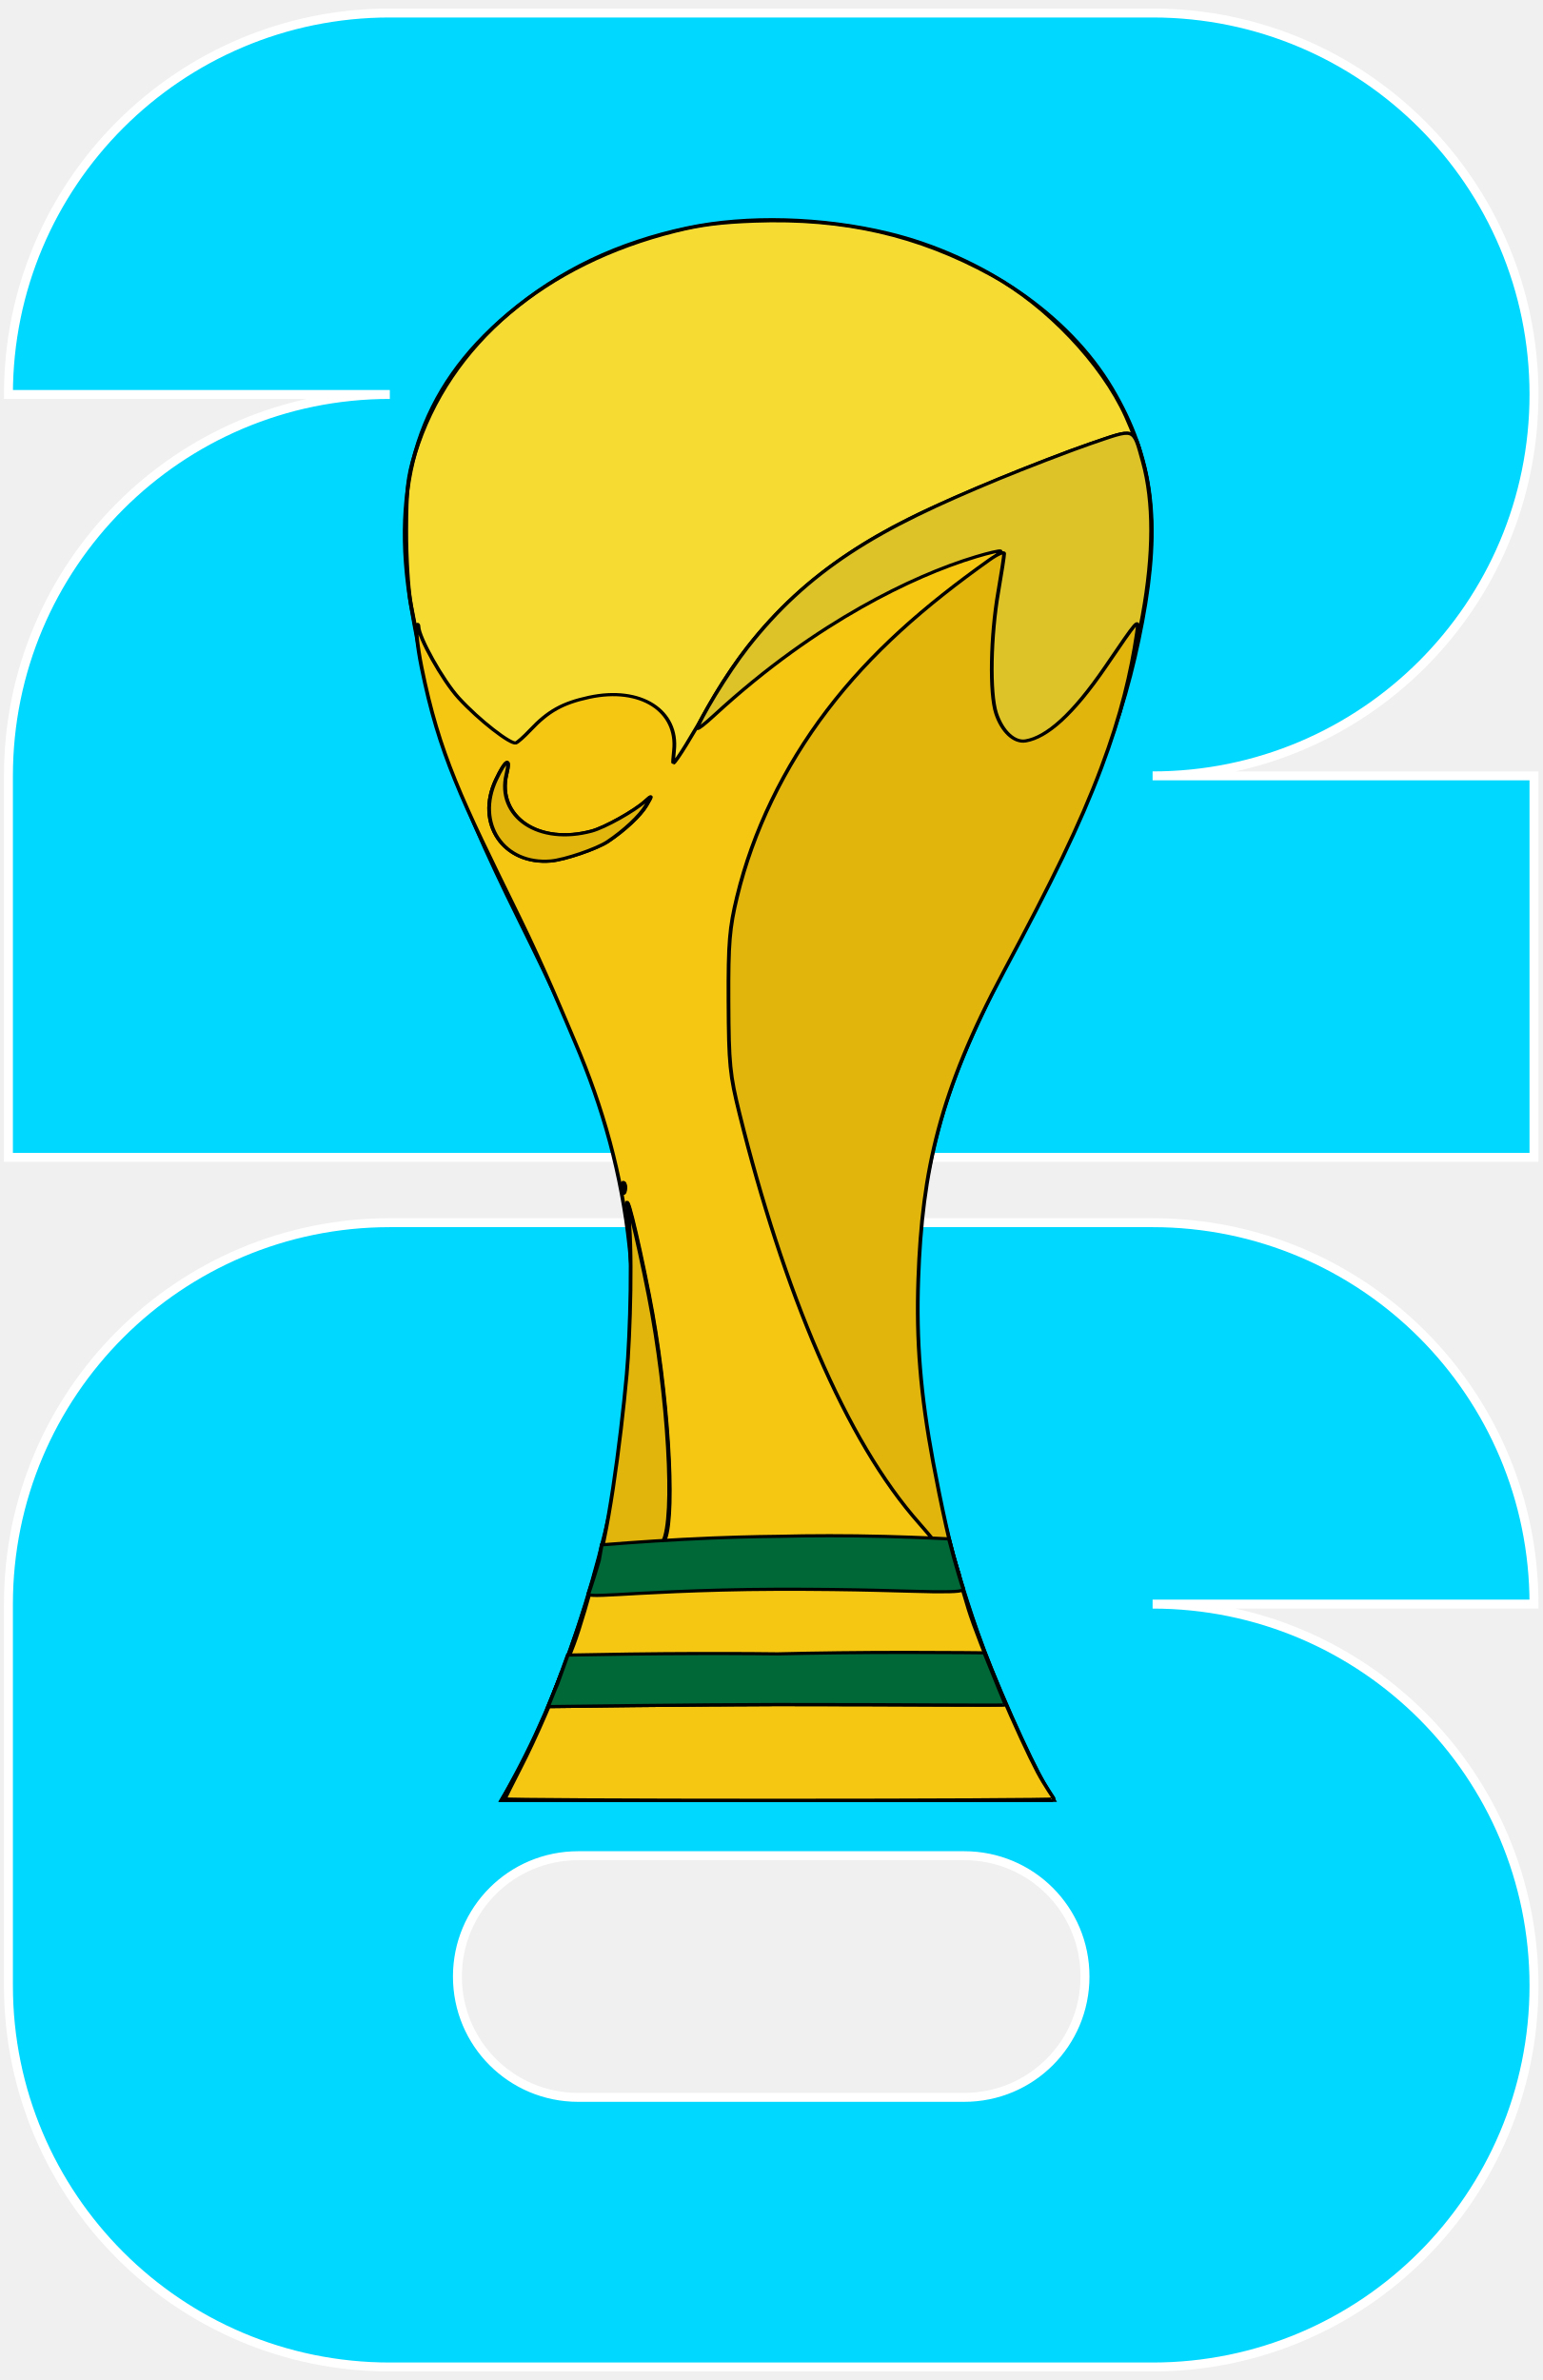
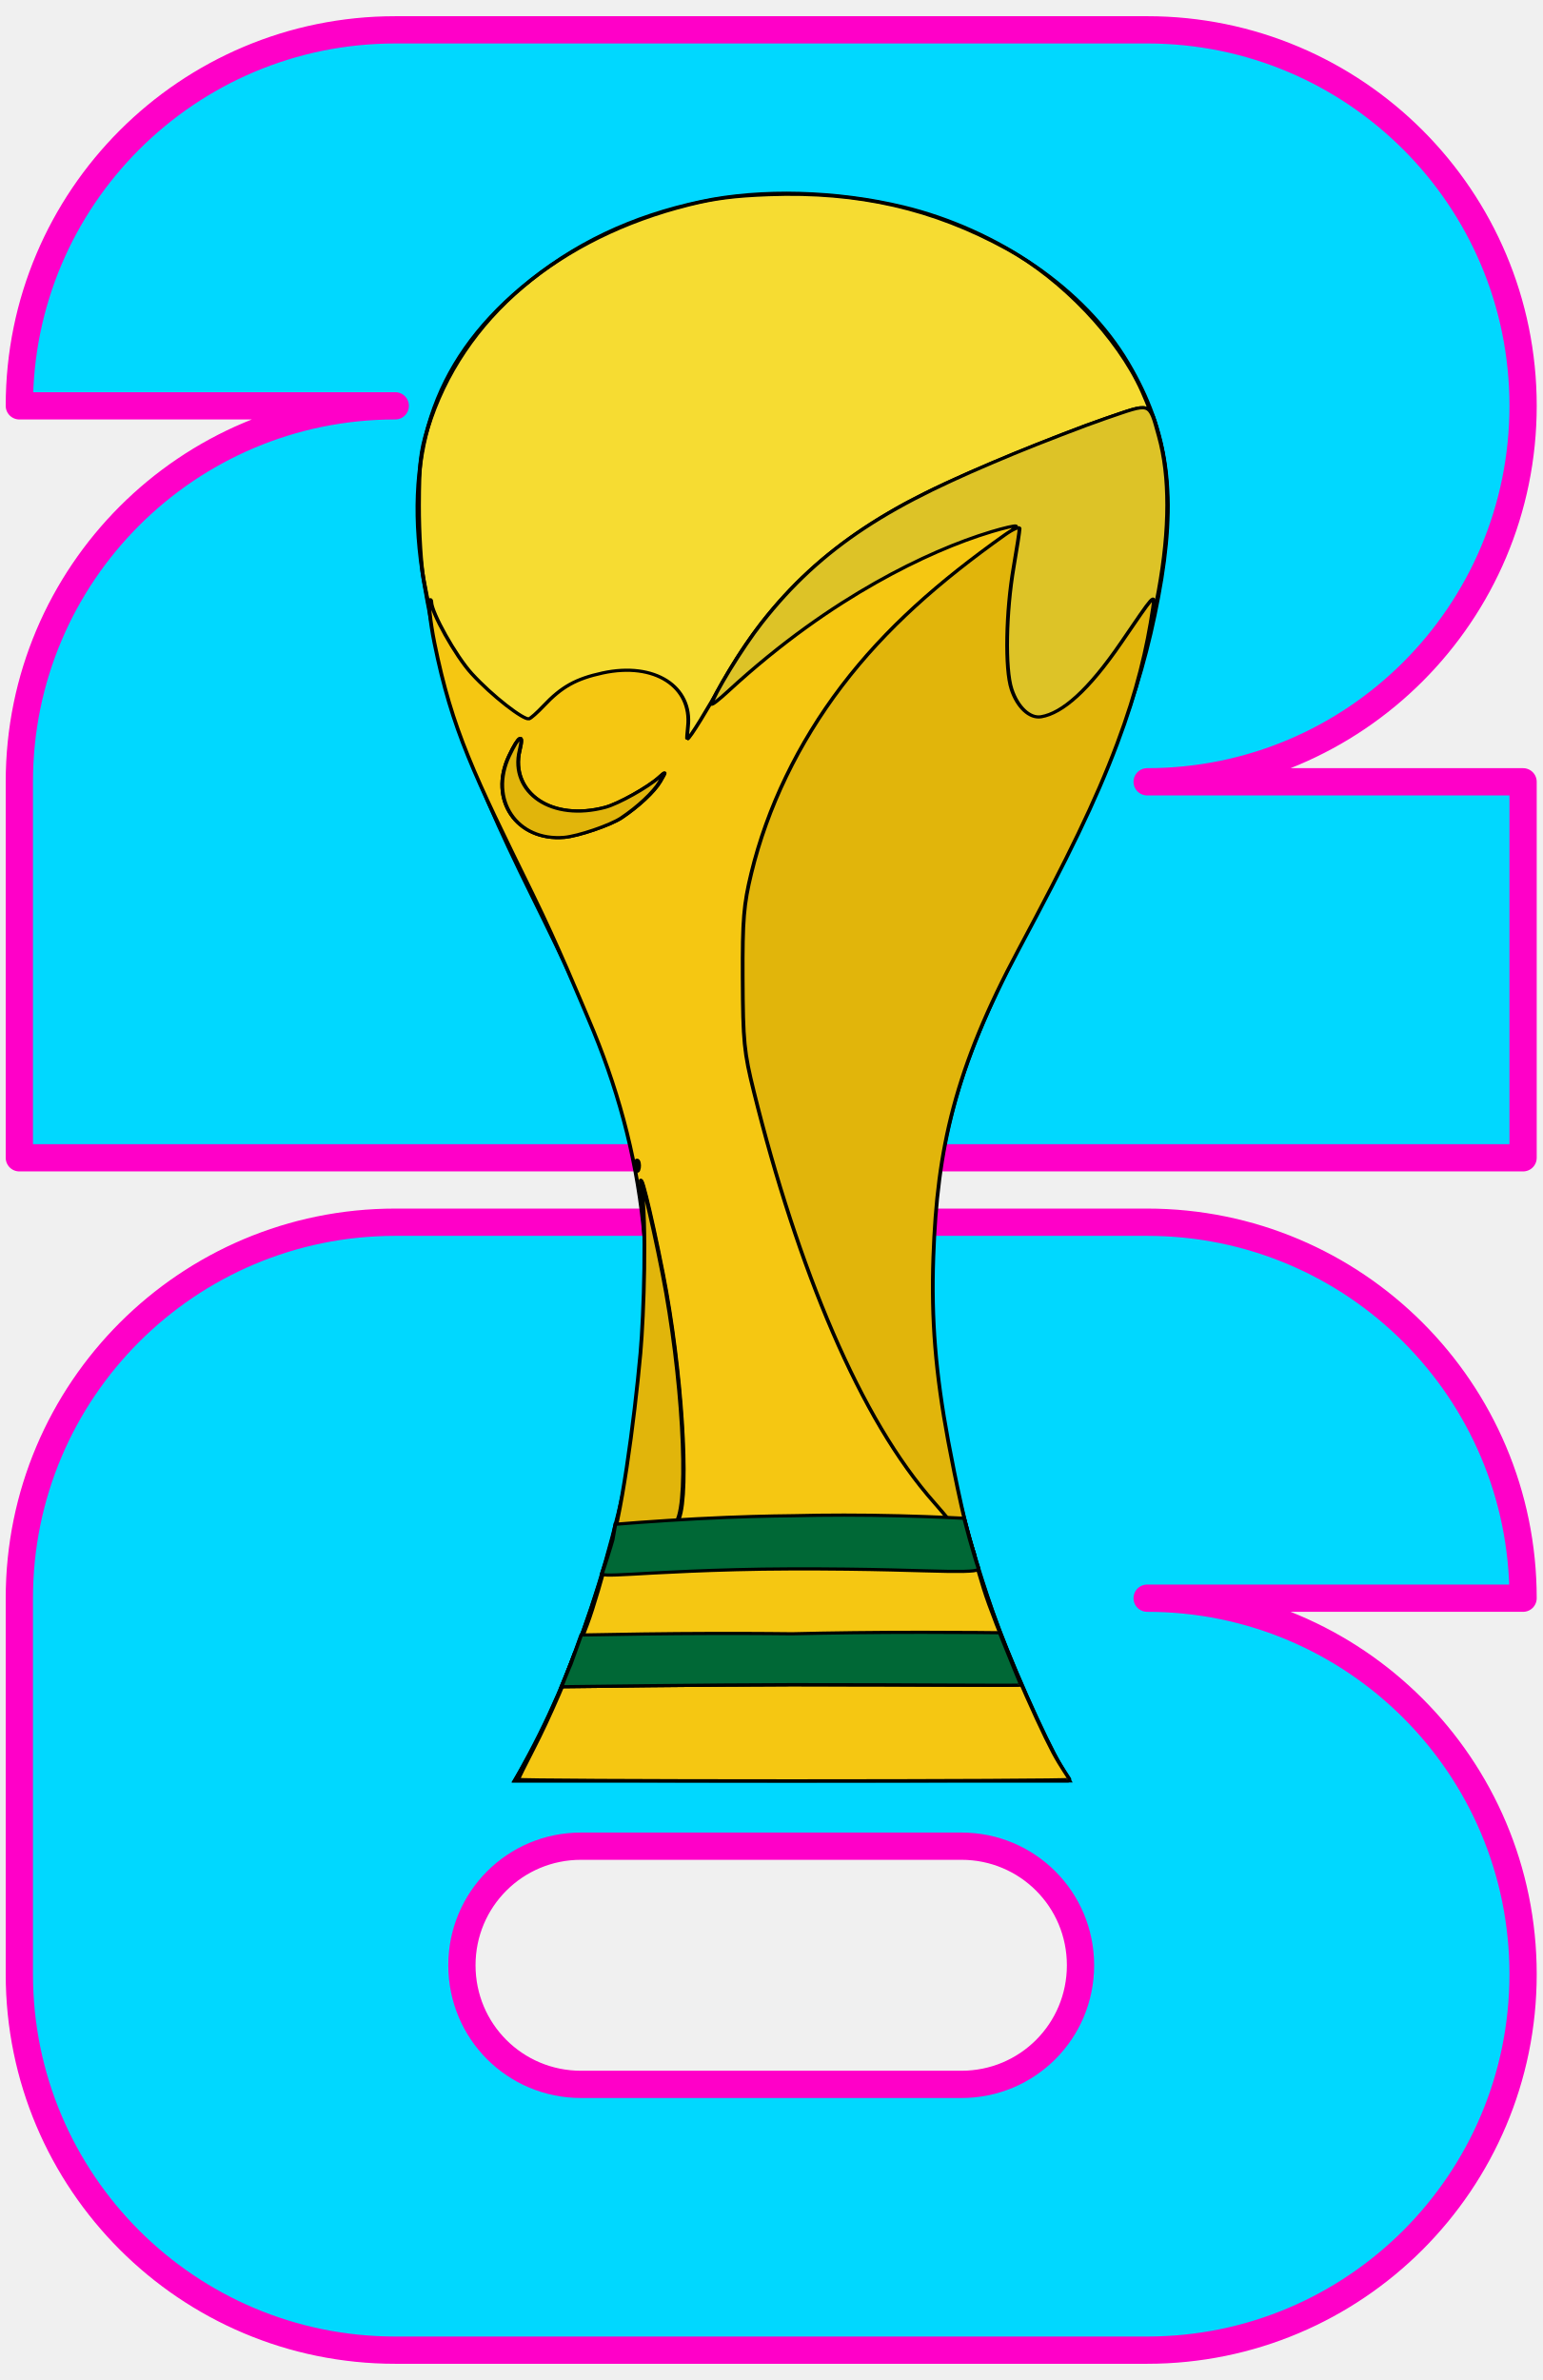
<svg xmlns="http://www.w3.org/2000/svg" version="1.1" id="svg606" width="454.573" height="701.333" viewBox="0 0 454.573 701.333">
  <defs id="defs610">
    <clipPath clipPathUnits="userSpaceOnUse" id="clipPath622">
      <path d="M 0,295.739 H 228.526 V 0 H 0 Z" id="path620" />
    </clipPath>
  </defs>
-   <g id="g614" transform="matrix(2.637506,0,0,-2.637506,-74.08165,740.6726)">
+   <g id="g614" transform="matrix(2.649249,0,0,-2.649249,-71.18339,735.8807)">
    <g id="g616" style="display:inline;stroke-width:1;stroke-dasharray:none">
      <g id="g618" clip-path="url(#clipPath622)" style="display:inline;stroke-width:1;stroke-dasharray:none">
        <g id="g624" transform="translate(156.8791,144.2182)" style="stroke:#ffffff;stroke-width:1;stroke-dasharray:none;stroke-opacity:1">
-           <path id="path626" style="fill:#00d8ff;fill-rule:nonzero;stroke:#ffffff;stroke-width:1;stroke-dasharray:none;stroke-opacity:1;fill-opacity:1" d="M -85.232 135.151 C -108.77 135.151 -127.849 116.071 -127.849 92.535 L -85.232 92.535 C -108.77 92.535 -127.849 73.456 -127.849 49.919 L -127.849 7.302 L 42.616 7.302 L 42.616 49.919 L -0 49.919 C 23.537 49.919 42.616 68.999 42.616 92.535 C 42.616 116.071 23.537 135.151 -0 135.151 L -85.232 135.151 z M -85.232 -0 C -108.77 -0 -127.849 -19.08 -127.849 -42.616 L -127.849 -85.232 C -127.849 -108.769 -108.77 -127.849 -85.232 -127.849 L -0 -127.849 C 23.537 -127.849 42.616 -108.769 42.616 -85.232 C 42.616 -61.696 23.537 -42.616 -0 -42.616 L 42.616 -42.616 C 42.616 -19.08 23.537 -0 -0 -0 L -85.232 -0 z M -64.179 -70.724 L -21.054 -70.724 C -13.575 -70.724 -7.554 -76.745 -7.554 -84.224 C -7.554 -91.703 -13.575 -97.724 -21.054 -97.724 L -64.179 -97.724 C -71.658 -97.724 -77.679 -91.703 -77.679 -84.224 C -77.679 -76.745 -71.658 -70.724 -64.179 -70.724 z " />
+           <path id="path626" style="fill:#00d8ff;fill-opacity:1;fill-rule:nonzero;stroke:#ff00c8;stroke-width:3.033;stroke-linecap:round;stroke-linejoin:round;stroke-dasharray:none;stroke-opacity:1;paint-order:fill markers stroke" d="m -86.037,130.232 c -23.099,0 -41.821,-18.724 -41.821,-41.821 h 41.821 c -23.099,0 -41.821,-18.723 -41.821,-41.821 V 4.769 H 39.424 V 46.591 H -2.396 c 23.098,0 41.821,18.724 41.821,41.821 0,23.097 -18.723,41.821 -41.821,41.821 z m 0,-132.628 c -23.099,0 -41.821,-18.723 -41.821,-41.82 v -41.821 c 0,-23.098 18.723,-41.821 41.821,-41.821 h 83.64 c 23.098,0 41.821,18.724 41.821,41.821 0,23.097 -18.723,41.821 -41.821,41.821 H 39.424 c 0,23.097 -18.723,41.82 -41.821,41.82 z m 20.66,-69.404 h 42.32 c 7.339,0 13.248,-5.908 13.248,-13.248 0,-7.339 -5.908,-13.248 -13.248,-13.248 h -42.32 c -7.339,0 -13.248,5.908 -13.248,13.248 0,7.339 5.909,13.248 13.248,13.248 z" />
        </g>
      </g>
    </g>
    <g id="g1" transform="matrix(0.3908791,0,0,-0.3633258,79.7612,225.2189)" style="stroke:#000000;stroke-opacity:1">
      <g id="g100501" transform="matrix(1.067188,0,0,0.9736831,-17.6902,-86.27694)" style="stroke:#000000;stroke-opacity:1">
        <path style="display:none;fill:#f6e79c;stroke:#000000;stroke-opacity:1" d="m 27.322,498.749 c 0.295,-0.688 2.539,-5.754 4.974,-11.341 13.338,-30.606 22.644,-66.633 27.524,-103.737 1.155,-8.786 1.605,-24.517 1.446,-39.828 C 61.106,328.507 60.34,313.716 59.021,306.273 56.76,293.502 54.264,282.896 50.163,270.331 45.896,257.259 40.486,243.721 31.784,222.984 25.485,207.975 19.674,193.165 17.544,186.923 8.297,159.815 2.765,132.352 1.037,108.011 -0.37,88.193 1.761,74.697 9.516,57.798 18.595,38.015 33.425,22.845 51.325,12.962 69.176,3.105 90.02,-1.501 111.134,0.949 c 21.835,2.534 41.533,11.069 56.671,23.945 15.299,13.013 26.308,30.776 31.55,52.206 1.768,7.227 1.976,10.635 1.59,25.829 -0.315,12.428 -1.158,22.481 -3.11,33.172 -1.945,10.656 -5.019,22.072 -9.773,36.766 -2.241,6.928 -6.466,18.011 -11.75,30.904 -5.122,12.499 -11.371,27.017 -16.831,39.465 -10.818,24.663 -16.875,47.515 -19.878,73.628 -0.898,7.812 -1.054,21.06 -0.628,34.718 0.427,13.666 1.433,27.667 2.852,36.739 2.594,16.58 6.314,33.915 10.821,50.325 4.534,16.511 9.763,31.738 15.538,45.18 3.266,7.602 6.181,14.237 6.481,14.925 0.433,0.995 -14.673,1.251 -73.669,1.251 -58.99,0 -74.104,-0.256 -73.678,-1.251" id="path100507" />
        <path style="display:inline;fill:#f6dc32;fill-opacity:1;stroke:#000000;stroke-opacity:1" d="m 30.97,491.509 c 7.169,-15.809 13.391,-33.796 18.551,-53.538 5.1,-19.513 8.977,-40.101 11.172,-58.905 2.204,-18.879 1.833,-51.861 -0.717,-68.677 -1.957,-12.908 -4.49,-24.302 -8.836,-37.943 -4.521,-14.192 -10.329,-28.868 -19.468,-50.651 C 22.495,199.919 16.712,184.211 12.345,168.997 8.053,154.04 5.337,140.164 2.879,123.273 0.055,103.866 0.528,86.484 4.744,71.112 8.977,55.678 16.932,42.34 28.903,30.473 42.824,16.672 58.265,8.075 76.777,3.421 92.717,-0.586 112.973,0.075 130.68,5.126 c 12.431,3.546 24.583,10.048 34.939,18.455 10.426,8.465 19.116,18.924 24.967,30.615 10.91,21.798 13.104,42.213 8.098,73.532 -2.492,15.592 -5.782,29.736 -11.337,46.331 -6.051,18.079 -12.949,34.172 -25.192,62.322 -6.602,15.181 -11.057,26.815 -14.314,37.461 -3.248,10.615 -5.332,20.338 -7.158,32.038 -3.104,19.888 -3.514,41.834 -1.203,65.604 2.302,23.678 7.333,49.324 15.046,75.4 2.007,6.786 5.472,16.834 9.059,26.373 3.562,9.472 7.075,17.987 9.065,21.98 0.794,1.593 2.382,4.764 2.382,4.764 -24.662,0 -73.971,0 -73.971,0 -24.662,0 -73.971,0 -73.971,0 1.297,-2.821 2.587,-5.642 3.879,-8.491 z" id="path100506" />
        <path style="fill:#f6dc34;fill-opacity:0;stroke:#000000;stroke-opacity:1" d="m 29.432,495.116 c 3.716,-7.388 8.301,-18.969 12.711,-32.262 4.419,-13.318 8.491,-27.838 11.301,-40.424 7.418,-33.213 10.048,-60.211 8.848,-86.689 -0.832,-18.364 -2.617,-32.99 -6.922,-49.595 C 50.946,269.081 44.378,251.624 33.722,226.229 23.66,202.248 17.734,186.532 13.174,170.956 8.716,155.729 5.878,141.533 2.756,122.292 2.061,118.009 1.501,107.474 1.524,98.962 1.559,86.059 1.933,82.007 3.809,74.841 8.354,57.483 17.061,42.373 29.093,30.357 41.035,18.431 56.314,9.512 73.6,4.443 80.341,2.466 85.683,1.658 94.773,1.265 c 24.044,-1.04 43.936,4.383 63.606,17.092 14.642,9.46 29.515,27.769 35.965,44.653 7.364,19.279 8.51,36.351 4.321,63.472 -2.198,14.23 -5.282,27.757 -10.122,42.882 -5.024,15.702 -11.288,31.305 -20.801,53.146 -7.892,18.119 -12.335,28.897 -15.423,37.191 -3.014,8.096 -4.664,13.671 -6.619,21.123 -6.308,24.044 -7.538,34.693 -7.492,62.024 0.025,14.691 0.589,28.2 1.441,34.502 4.377,32.367 11.15,61.19 22.125,91.425 3.606,9.935 7.457,19.593 8.726,22.173 1.231,2.501 2.557,5.567 2.938,6.8 0.232,0.753 0.696,2.253 0.696,2.253 -24.533,0 -73.584,0 -73.584,0 -24.533,0 -73.584,0 -73.584,0 0.823,-1.624 1.644,-3.25 2.466,-4.884 z" id="path100505" />
        <path style="fill:#f5c712;fill-opacity:1;stroke:#000000;stroke-opacity:1" d="m 28,499.545 c -5e-6,-0.25 1.858,-4.634 4.117,-9.812 3.979,-9.12 9.02,-22.629 14.258,-38.986 1.54,-4.811 4.079,-14.981 6.56,-26.11 2.459,-11.029 4.77,-22.585 5.768,-29.072 3.814,-24.816 4.649,-48.216 2.598,-70.572 C 59.239,302.525 54.308,281.366 46.667,260.344 44.25,253.695 38.712,237.727 31.762,221.018 23.782,201.834 18.663,189.608 14.613,177.841 10.659,166.355 8.017,156.053 5.624,142.155 4.442,135.293 3.999,129.113 4.287,128.77 c 0.288,-0.343 0.524,-0.087 0.522,0.568 -0.006,3.211 6.427,16.917 10.768,22.518 5.465,7.051 13.848,14.645 15.283,14.21 0.475,-0.144 2.214,-1.973 3.866,-4.04 4.808,-6.014 8.623,-8.54 15.747,-10.364 13.941,-3.569 23.957,4.344 22.779,16.822 -0.209,2.21 -0.306,4.017 -0.218,4 0.638,-0.12 5.579,-9.676 9.611,-18.209 12.751,-26.982 30.189,-45.253 53.676,-59.046 6.901,-4.053 15.695,-8.523 24.365,-12.723 8.317,-4.029 17.628,-8.35 23.826,-10.832 12.43,-4.978 11.691,-5.609 14.335,5.643 2.956,12.577 2.941,28.961 -0.072,48.482 -2.249,14.568 -5.332,28.194 -10.17,43.369 -5.023,15.756 -11.29,31.362 -20.864,53.343 -7.892,18.119 -12.335,28.897 -15.423,37.191 -3.014,8.096 -4.664,13.671 -6.619,21.123 -6.378,24.312 -7.556,34.638 -7.479,62.585 0.04,14.54 0.61,28.514 1.385,33.935 3.242,22.689 6.385,38.647 12.547,62.312 1.332,5.117 4.785,15.558 8.544,25.972 3.782,10.478 7.658,20.347 9.976,25.498 1.954,4.343 4.339,8.185 4.339,8.43 -1.1e-4,0.245 -33.862,0.445 -74.012,0.445 -40.15,0 -73,-0.205 -73,-0.455 h 4e-5" id="path100504" />
        <path style="fill:#ddc327;fill-opacity:1;stroke:#000000;stroke-opacity:1" d="m 39.909,470.069 c -0.001,-0.184 0.703,-2.533 1.561,-5.245 0.52,-1.644 1.559,-4.952 1.559,-4.952 10.687,-0.314 22.966,-0.649 36.085,-0.846 12.041,-0.181 21.677,-0.181 21.677,-0.181 11.03,-0.016 22.703,0.086 36.136,0.365 12.042,0.25 21.668,0.552 21.668,0.552 0.449,1.336 1.345,3.993 1.345,3.993 0.754,2.232 1.54,4.516 1.811,5.28 0.37,1.042 -12.178,0.685 -60.701,0.721 -33.648,0.025 -61.14,0.497 -61.141,0.313 z m 11.68,-38.943 c -0.003,-0.256 1.083,-5.11 2.409,-10.866 3.303,-14.332 6.68,-37.206 7.99,-53.733 0.998,-12.596 0.458,-39.445 -1.031,-52.547 -0.972,-8.554 2.158,5.766 5.627,26.55 2.495,14.946 4.272,32.076 5.07,46.552 0.799,14.483 0.61,26.137 -0.798,30.47 -0.243,0.747 0.781,1.079 5.881,1.056 5.1,-0.023 14.282,-0.51 30.364,-0.366 20.258,0.182 36.812,1.326 36.811,0.952 -7.2e-4,-0.373 -2.26,-3.584 -5.025,-7.171 -9.528,-12.363 -18.486,-30.446 -26.693,-52.9 -8.134,-22.254 -15.447,-48.62 -21.192,-75.887 -2.607,-12.376 -2.904,-15.647 -2.979,-35.607 -0.07,-18.448 0.277,-23.184 2.307,-33.027 4.148,-20.11 12.397,-40.318 23.767,-58.166 11.466,-17.999 25.455,-32.706 41.562,-45.987 3.001,-2.475 5.274,-4.736 5.056,-4.971 -0.218,-0.235 -3.168,0.571 -6.562,1.775 -8.81,3.124 -19.442,8.411 -30.873,16.047 -11.471,7.662 -24.89,18.435 -39.373,34.154 -2.394,2.598 -4.347,4.426 -4.343,3.963 0.007,-0.873 2.062,-5.423 4.75,-10.618 2.741,-5.296 5.957,-10.921 8.54,-14.818 7.984,-12.045 16.741,-21.573 27.492,-29.913 11.04,-8.564 23.311,-15.29 39.758,-23.338 6.353,-3.109 19.581,-9.123 24.409,-11.057 12.43,-4.978 11.691,-5.609 14.335,5.643 2.956,12.577 2.941,28.961 -0.072,48.482 -2.249,14.568 -5.332,28.194 -10.17,43.369 -5.023,15.756 -11.29,31.362 -20.864,53.343 -7.892,18.119 -12.335,28.897 -15.423,37.191 -3.014,8.096 -4.664,13.671 -6.619,21.123 -6.308,24.044 -7.538,34.693 -7.492,62.024 0.025,14.691 0.589,28.2 1.441,34.502 2.035,15.05 5.928,36.213 8.288,45.059 1.109,4.159 2.016,7.842 2.016,8.23 5.2e-4,0.387 -22.133,-1.059 -49.213,-0.968 -13.775,0.046 -25.606,0.495 -34.741,0.9 -8.902,0.395 -14.41,0.685 -14.412,0.557 z m 7.916,-124.429 c -0.012,-1.488 0.212,-2.153 0.497,-1.476 0.285,0.677 0.294,1.897 0.021,2.709 -0.273,0.812 -0.506,0.257 -0.518,-1.233 z M 40.281,203.334 C 27.615,204.604 20.01,191.49 25.575,177.676 c 2.664,-6.613 3.951,-7.243 2.805,-1.734 -1.381,6.639 0.849,12.37 5.145,15.744 4.322,3.395 10.695,4.41 17.711,2.2 3.515,-1.107 11.429,-6.318 14.363,-9.425 1.917,-2.031 1.872,-1.926 0.263,1.349 -1.579,3.215 -5.932,7.955 -10.337,11.409 -2.889,2.266 -11.512,5.74 -15.244,6.115 z" id="path100503" />
        <path style="fill:#e1b50b;fill-opacity:1;stroke:#000000;stroke-width:0.999;stroke-opacity:1" d="m 40.421,468.054 c 0.371,-1.279 1.06,-3.443 1.507,-4.736 0.274,-0.793 0.822,-2.384 0.822,-2.384 10.693,-0.3 22.989,-0.621 36.115,-0.811 12.05,-0.174 21.694,-0.176 21.694,-0.176 11.038,-0.017 22.722,0.079 36.164,0.344 12.051,0.237 21.686,0.525 21.686,0.525 0.536,1.432 1.607,4.278 1.607,4.278 0.884,2.343 1.606,4.469 1.606,4.744 5e-5,0.275 -27.425,-0.11 -60.958,-0.08 -20.327,0.018 -60.929,0.651 -60.929,0.651 -6.6e-5,2.2e-4 0.685,-2.353 0.685,-2.353 z m 11.554,-39.489 c 1.642,-4.737 3.386,-15.118 4.933,-27.135 1.54,-11.967 2.872,-25.476 3.668,-35.902 0.934,-12.237 1.69,-41.129 0.278,-52.071 -1.131,-8.76 2.523,8.543 5.612,27.093 2.637,15.837 4.431,33.515 5.145,48.114 0.715,14.611 0.345,25.976 -1.315,29.644 -0.474,1.047 -0.67,4.67 3.752,7.856 4.539,3.27 13.389,5.853 31.618,5.933 10.288,0.045 20.458,-2.498 27.721,-5.142 7.315,-2.663 11.877,-5.506 11.198,-6.434 -0.154,-0.211 -2.529,-3.841 -5.625,-7.957 -9.901,-13.165 -18.921,-31.285 -27.082,-53.575 -8.102,-22.129 -15.273,-48.179 -21.065,-75.739 -2.6,-12.372 -2.896,-15.643 -2.972,-35.603 -0.07,-18.447 0.276,-23.185 2.301,-33.029 4.229,-20.564 12.474,-40.803 24.085,-58.8 11.791,-18.276 26.135,-33.007 43.442,-47.512 2.228,-1.867 4.022,-2.79 4.018,-2.031 -0.004,0.754 -0.713,6.19 -1.576,12.049 -2.059,13.98 -2.353,32.038 -0.573,38.408 1.585,5.673 4.842,9.304 7.901,8.692 5.635,-1.127 12.6,-8.243 21.391,-23.399 8.775,-15.129 9.079,-15.873 8.43,-10.712 -1.56,12.407 -4.178,25.752 -9.548,42.583 -5.815,18.23 -13.106,35.707 -26.307,64.782 -8.484,18.687 -13.894,34.294 -17.333,49.516 -3.429,15.179 -4.866,29.855 -5.384,47.15 -0.587,19.576 0.588,36.439 3.978,57.919 1.846,11.695 5.165,30.275 6.863,35.138 0.374,1.071 -0.763,1.313 -10.347,1 -4.491,-0.146 -21.477,-0.934 -38.661,-0.869 -23.285,0.088 -35.572,1.073 -41.965,1.226 -6.394,0.153 -6.903,-0.267 -6.583,-1.192 z m 7.346,-122.455 c 0.038,-1.272 0.274,-1.587 0.601,-0.801 0.296,0.711 0.267,1.655 -0.063,2.095 -0.33,0.44 -0.572,-0.143 -0.538,-1.294 0,0 3e-6,0 3e-6,0 z M 40.234,203.351 c -12.631,1.258 -20.214,-11.865 -14.664,-25.673 2.657,-6.611 3.94,-7.24 2.797,-1.731 -1.377,6.638 0.846,12.371 5.13,15.75 4.309,3.399 10.664,4.421 17.661,2.215 3.506,-1.106 11.395,-6.312 14.322,-9.421 1.912,-2.031 1.867,-1.926 0.263,1.349 -1.575,3.215 -5.915,7.954 -10.307,11.407 -2.882,2.265 -11.478,5.733 -15.201,6.104 z" id="path100502" />
        <path style="fill:#006836;fill-opacity:1;stroke:#000000;stroke-opacity:1" d="m 40.544,467.368 c 0.912,-2.726 0.977,-2.743 1.431,-4.052 0.938,-3.037 2.808,-9.179 2.808,-9.179 10.441,-0.232 22.294,-0.451 35.106,-0.49 11.716,-0.035 21.092,0.109 21.092,0.109 10.525,-0.288 21.8,-0.464 34.629,-0.464 11.54,-10e-6 20.765,0.136 20.765,0.136 1.34,3.933 4.017,11.673 4.017,11.673 0.824,2.372 1.611,4.467 1.611,4.743 5e-5,0.275 -27.502,-0.114 -61.128,-0.087 -20.468,0.017 -61.354,0.654 -61.354,0.654 0.341,-1.012 0.681,-2.026 1.022,-3.042 z m 9.824,-32.75 c 0.349,-1.037 2.427,-8.773 2.766,-10.347 0.25,-1.647 0.749,-4.952 0.749,-4.952 8.792,-0.822 18.814,-1.641 29.63,-2.156 9.899,-0.472 17.825,-0.529 17.825,-0.529 8.618,-0.247 17.977,-0.282 28.488,0.034 9.492,0.286 17.075,0.771 17.075,0.771 0.489,2.173 1.465,6.494 1.465,6.494 0.349,1.541 1.985,8.131 2.335,9.143 0.279,0.807 -1.066,1.162 -8.077,1.056 -7.012,-0.106 -19.697,-0.85 -42.1,-0.774 -20.2,0.069 -37.28,1.352 -42.074,1.657 -7.003,0.446 -8.35,0.405 -8.081,-0.396 z" id="path100501" />
      </g>
    </g>
  </g>
</svg>
